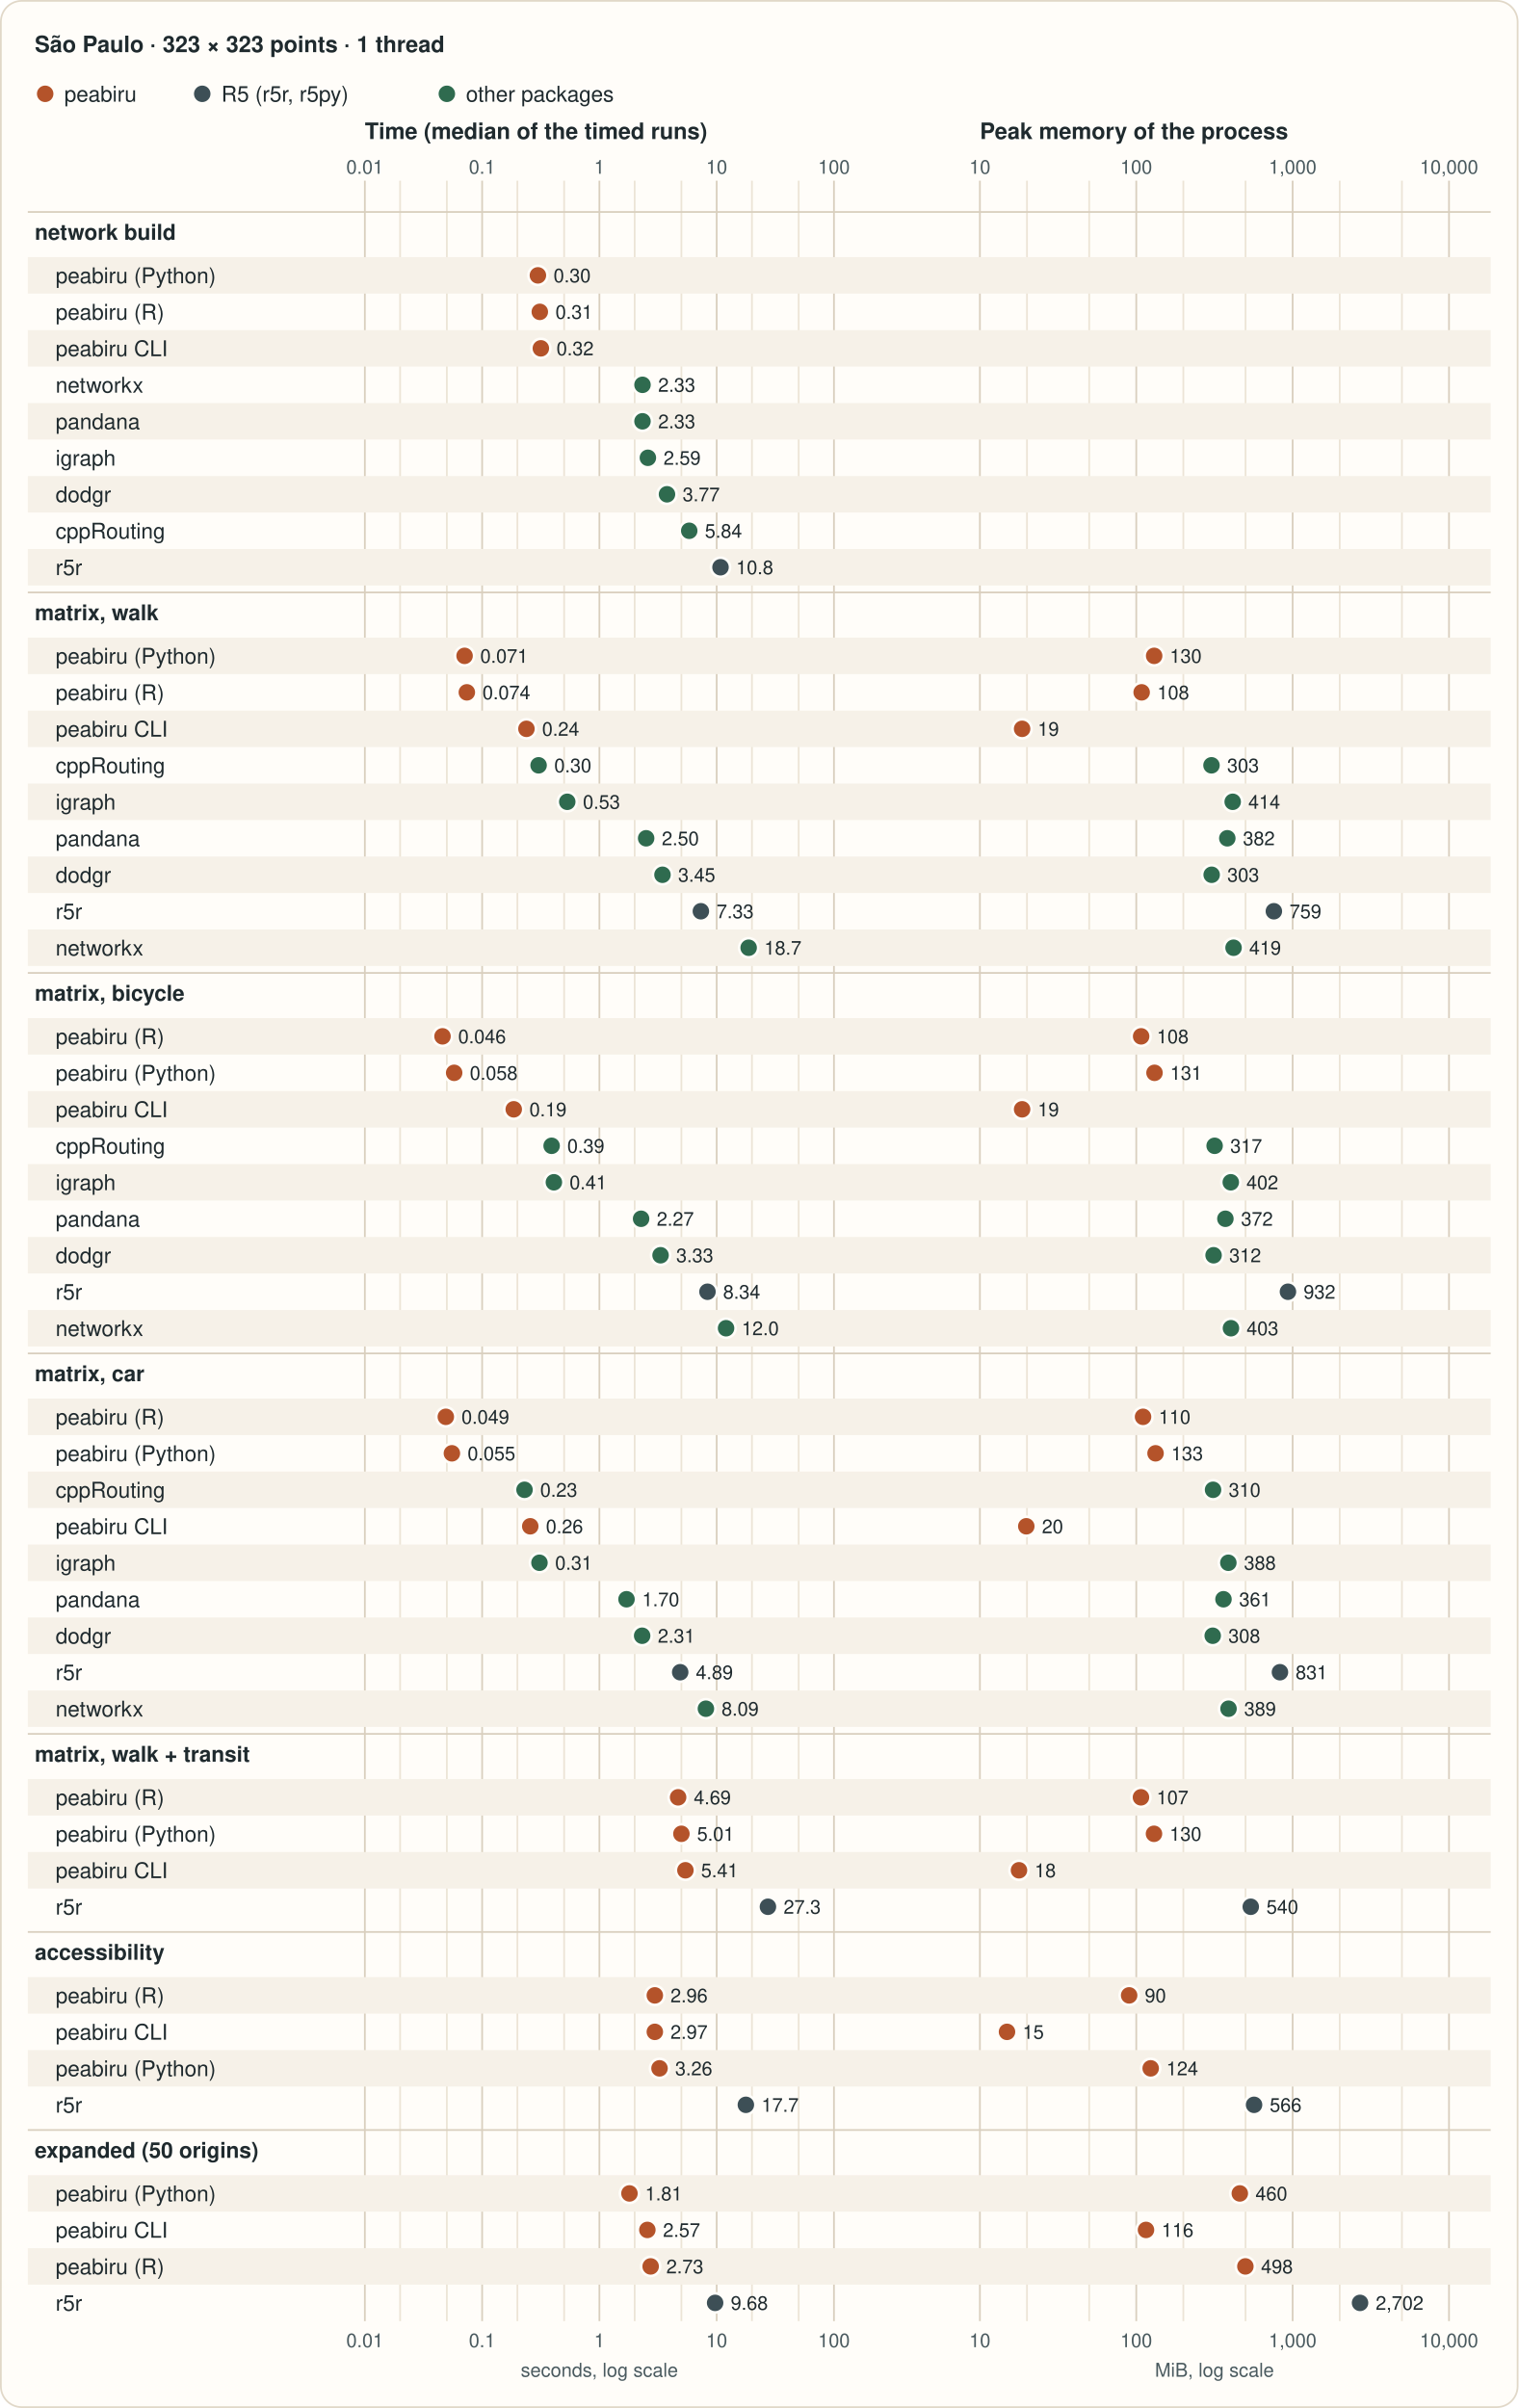
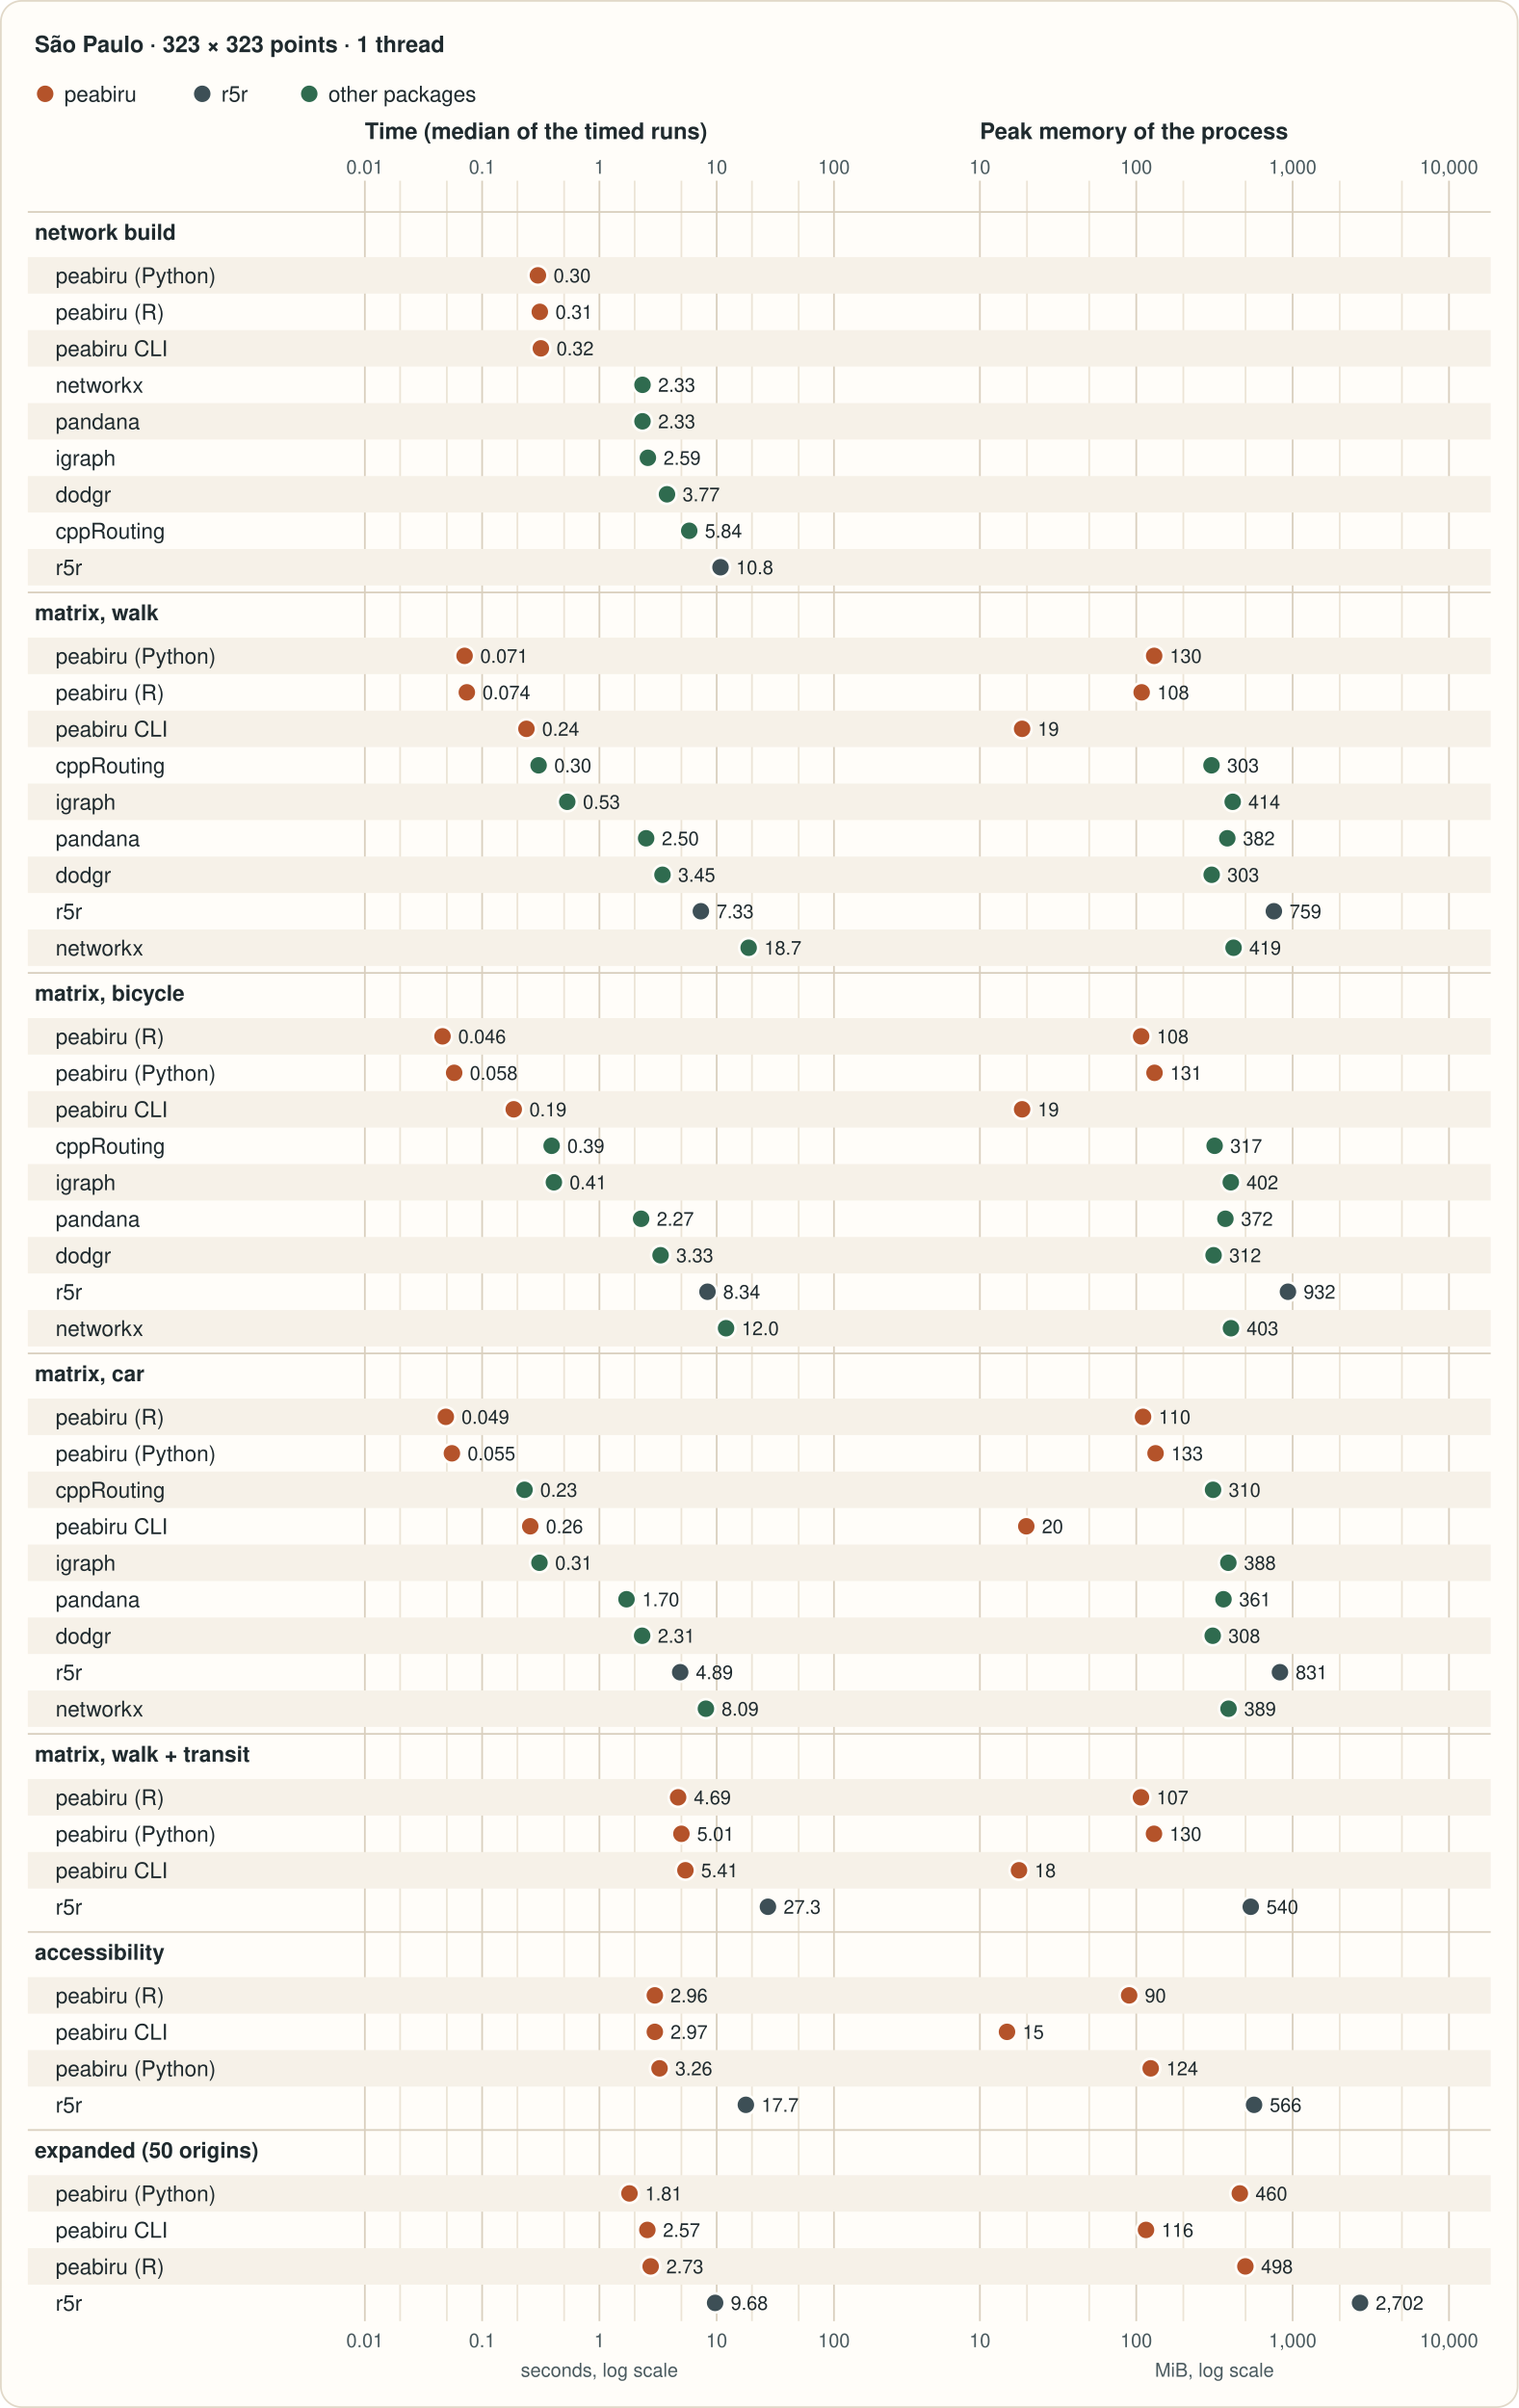
<svg xmlns="http://www.w3.org/2000/svg" viewBox="0 0 874 1386" width="874" height="1386" role="img" aria-labelledby="title desc">
  <style>
    .panel { fill: #fffdf9; stroke: #e1d8c8; }
    .t { font-family: 'Helvetica Neue', Helvetica, Arial, sans-serif; font-size: 13px; fill: #1f2a2e; }
    .s { font-size: 12.5px; }
    .xs { font-size: 11px; fill: #4a5a5f; }
    .v { fill: #1f2a2e; font-variant-numeric: tabular-nums; }
    .h { font-weight: 700; }
    .band { fill: #f6f1e8; }
    .sep { stroke: #d9cfbe; stroke-width: 1; }
    .grid { stroke: #d9cfbe; stroke-width: 1; }
    .grid2 { stroke: #ece4d6; stroke-width: 1; }
    circle { stroke: #fffdf9; stroke-width: 1.5; }
    .f-peabiru { fill: #b4532a; }
    .f-r5 { fill: #3d4f56; }
    .f-other { fill: #2f6b4f; }
    @media (prefers-color-scheme: dark) {
      .panel { fill: #1d2427; stroke: #34403f; }
      .t { fill: #ece6da; }
      .xs { fill: #a9b4b6; }
      .v { fill: #ece6da; }
      .band { fill: #222a2d; }
      .sep, .grid { stroke: #3e4a4c; }
      .grid2 { stroke: #2c3538; }
      circle { stroke: #1d2427; }
      .f-peabiru { fill: #e98a5c; }
      .f-r5 { fill: #c6d0d2; }
      .f-other { fill: #6fbf95; }
    }
  </style>
  <rect class="panel" x="0.5" y="0.5" width="873" height="1385" rx="12" />
  <text class="t h" x="20" y="30">São Paulo · 323 × 323 points · 1 thread</text>
  <circle class="f-peabiru" cx="26" cy="54" r="5.5" />
  <text class="t s" x="37" y="58.5">peabiru</text>
  <circle class="f-r5" cx="116.4" cy="54" r="5.5" />
-   <text class="t s" x="127.4" y="58.5">R5 (r5r, r5py)</text>
-   <circle class="f-other" cx="257.2" cy="54" r="5.5" />
-   <text class="t s" x="268.2" y="58.5">other packages</text>
+   <text class="t s" x="127.4" y="58.5">r5r</text>
+   <circle class="f-other" cx="178.0" cy="54" r="5.5" />
+   <text class="t s" x="189.0" y="58.5">other packages</text>
  <text class="t h" x="210" y="80">Time (median of the timed runs)</text>
  <line class="grid" x1="210.0" y1="104" x2="210.0" y2="1336" />
  <text class="t xs" x="210.0" y="100" text-anchor="middle">0.01</text>
  <text class="t xs" x="210.0" y="1351" text-anchor="middle">0.01</text>
  <line class="grid2" x1="230.3" y1="104" x2="230.3" y2="1336" />
  <line class="grid2" x1="257.2" y1="104" x2="257.2" y2="1336" />
  <line class="grid" x1="277.5" y1="104" x2="277.5" y2="1336" />
  <text class="t xs" x="277.5" y="100" text-anchor="middle">0.1</text>
  <text class="t xs" x="277.5" y="1351" text-anchor="middle">0.1</text>
  <line class="grid2" x1="297.8" y1="104" x2="297.8" y2="1336" />
  <line class="grid2" x1="324.7" y1="104" x2="324.7" y2="1336" />
  <line class="grid" x1="345.0" y1="104" x2="345.0" y2="1336" />
  <text class="t xs" x="345.0" y="100" text-anchor="middle">1</text>
  <text class="t xs" x="345.0" y="1351" text-anchor="middle">1</text>
  <line class="grid2" x1="365.3" y1="104" x2="365.3" y2="1336" />
  <line class="grid2" x1="392.2" y1="104" x2="392.2" y2="1336" />
  <line class="grid" x1="412.5" y1="104" x2="412.5" y2="1336" />
  <text class="t xs" x="412.5" y="100" text-anchor="middle">10</text>
  <text class="t xs" x="412.5" y="1351" text-anchor="middle">10</text>
  <line class="grid2" x1="432.8" y1="104" x2="432.8" y2="1336" />
  <line class="grid2" x1="459.7" y1="104" x2="459.7" y2="1336" />
  <line class="grid" x1="480.0" y1="104" x2="480.0" y2="1336" />
  <text class="t xs" x="480.0" y="100" text-anchor="middle">100</text>
  <text class="t xs" x="480.0" y="1351" text-anchor="middle">100</text>
  <text class="t xs" x="345.0" y="1368" text-anchor="middle">seconds, log scale</text>
  <text class="t h" x="564" y="80">Peak memory of the process</text>
  <line class="grid" x1="564.0" y1="104" x2="564.0" y2="1336" />
  <text class="t xs" x="564.0" y="100" text-anchor="middle">10</text>
  <text class="t xs" x="564.0" y="1351" text-anchor="middle">10</text>
  <line class="grid2" x1="591.1" y1="104" x2="591.1" y2="1336" />
  <line class="grid2" x1="626.9" y1="104" x2="626.9" y2="1336" />
  <line class="grid" x1="654.0" y1="104" x2="654.0" y2="1336" />
  <text class="t xs" x="654.0" y="100" text-anchor="middle">100</text>
  <text class="t xs" x="654.0" y="1351" text-anchor="middle">100</text>
  <line class="grid2" x1="681.1" y1="104" x2="681.1" y2="1336" />
  <line class="grid2" x1="716.9" y1="104" x2="716.9" y2="1336" />
  <line class="grid" x1="744.0" y1="104" x2="744.0" y2="1336" />
  <text class="t xs" x="744.0" y="100" text-anchor="middle">1,000</text>
  <text class="t xs" x="744.0" y="1351" text-anchor="middle">1,000</text>
  <line class="grid2" x1="771.1" y1="104" x2="771.1" y2="1336" />
  <line class="grid2" x1="806.9" y1="104" x2="806.9" y2="1336" />
  <line class="grid" x1="834.0" y1="104" x2="834.0" y2="1336" />
  <text class="t xs" x="834.0" y="100" text-anchor="middle">10,000</text>
  <text class="t xs" x="834.0" y="1351" text-anchor="middle">10,000</text>
  <text class="t xs" x="699.0" y="1368" text-anchor="middle">MiB, log scale</text>
  <text class="t h s" x="20" y="138">network build</text>
  <line class="sep" x1="16" y1="122" x2="858" y2="122" />
  <rect class="band" x="16" y="148" width="842" height="21" />
  <text class="t s" x="32" y="163.0">peabiru (Python)</text>
  <circle class="f-peabiru" cx="309.6" cy="158.5" r="5.5" />
  <text class="t xs v" x="318.6" y="162.5" text-anchor="start">0.30</text>
  <text class="t s" x="32" y="184.0">peabiru (R)</text>
  <circle class="f-peabiru" cx="310.7" cy="179.5" r="5.5" />
  <text class="t xs v" x="319.7" y="183.5" text-anchor="start">0.31</text>
  <rect class="band" x="16" y="190" width="842" height="21" />
  <text class="t s" x="32" y="205.0">peabiru CLI</text>
  <circle class="f-peabiru" cx="311.3" cy="200.5" r="5.5" />
  <text class="t xs v" x="320.3" y="204.5" text-anchor="start">0.32</text>
  <text class="t s" x="32" y="226.0">networkx</text>
  <circle class="f-other" cx="369.8" cy="221.5" r="5.5" />
  <text class="t xs v" x="378.8" y="225.5" text-anchor="start">2.33</text>
  <rect class="band" x="16" y="232" width="842" height="21" />
  <text class="t s" x="32" y="247.0">pandana</text>
  <circle class="f-other" cx="369.8" cy="242.5" r="5.5" />
  <text class="t xs v" x="378.8" y="246.5" text-anchor="start">2.33</text>
  <text class="t s" x="32" y="268.0">igraph</text>
  <circle class="f-other" cx="372.9" cy="263.5" r="5.5" />
  <text class="t xs v" x="381.9" y="267.5" text-anchor="start">2.59</text>
  <rect class="band" x="16" y="274" width="842" height="21" />
  <text class="t s" x="32" y="289.0">dodgr</text>
  <circle class="f-other" cx="383.9" cy="284.5" r="5.5" />
  <text class="t xs v" x="392.9" y="288.5" text-anchor="start">3.77</text>
  <text class="t s" x="32" y="310.0">cppRouting</text>
  <circle class="f-other" cx="396.7" cy="305.5" r="5.5" />
  <text class="t xs v" x="405.7" y="309.5" text-anchor="start">5.84</text>
  <rect class="band" x="16" y="316" width="842" height="21" />
  <text class="t s" x="32" y="331.0">r5r</text>
  <circle class="f-r5" cx="414.7" cy="326.5" r="5.5" />
  <text class="t xs v" x="423.7" y="330.5" text-anchor="start">10.8</text>
  <text class="t h s" x="20" y="357">matrix, walk</text>
  <line class="sep" x1="16" y1="341" x2="858" y2="341" />
  <rect class="band" x="16" y="367" width="842" height="21" />
  <text class="t s" x="32" y="382.0">peabiru (Python)</text>
  <circle class="f-peabiru" cx="267.4" cy="377.5" r="5.5" />
  <text class="t xs v" x="276.4" y="381.5" text-anchor="start">0.071</text>
  <circle class="f-peabiru" cx="664.3" cy="377.5" r="5.5" />
  <text class="t xs v" x="673.3" y="381.5" text-anchor="start">130</text>
  <text class="t s" x="32" y="403.0">peabiru (R)</text>
  <circle class="f-peabiru" cx="268.7" cy="398.5" r="5.5" />
  <text class="t xs v" x="277.7" y="402.5" text-anchor="start">0.074</text>
  <circle class="f-peabiru" cx="657.1" cy="398.5" r="5.5" />
  <text class="t xs v" x="666.1" y="402.5" text-anchor="start">108</text>
  <rect class="band" x="16" y="409" width="842" height="21" />
  <text class="t s" x="32" y="424.0">peabiru CLI</text>
  <circle class="f-peabiru" cx="303.0" cy="419.5" r="5.5" />
  <text class="t xs v" x="312.0" y="423.5" text-anchor="start">0.24</text>
  <circle class="f-peabiru" cx="588.3" cy="419.5" r="5.5" />
  <text class="t xs v" x="597.3" y="423.5" text-anchor="start">19</text>
  <text class="t s" x="32" y="445.0">cppRouting</text>
  <circle class="f-other" cx="310.0" cy="440.5" r="5.5" />
  <text class="t xs v" x="319.0" y="444.5" text-anchor="start">0.30</text>
  <circle class="f-other" cx="697.3" cy="440.5" r="5.5" />
  <text class="t xs v" x="706.3" y="444.5" text-anchor="start">303</text>
  <rect class="band" x="16" y="451" width="842" height="21" />
  <text class="t s" x="32" y="466.0">igraph</text>
  <circle class="f-other" cx="326.5" cy="461.5" r="5.5" />
  <text class="t xs v" x="335.5" y="465.5" text-anchor="start">0.53</text>
  <circle class="f-other" cx="709.5" cy="461.5" r="5.5" />
  <text class="t xs v" x="718.5" y="465.5" text-anchor="start">414</text>
  <text class="t s" x="32" y="487.0">pandana</text>
  <circle class="f-other" cx="371.9" cy="482.5" r="5.5" />
  <text class="t xs v" x="380.9" y="486.5" text-anchor="start">2.50</text>
  <circle class="f-other" cx="706.4" cy="482.5" r="5.5" />
  <text class="t xs v" x="715.4" y="486.5" text-anchor="start">382</text>
  <rect class="band" x="16" y="493" width="842" height="21" />
  <text class="t s" x="32" y="508.0">dodgr</text>
  <circle class="f-other" cx="381.3" cy="503.5" r="5.5" />
  <text class="t xs v" x="390.3" y="507.5" text-anchor="start">3.45</text>
  <circle class="f-other" cx="697.4" cy="503.5" r="5.5" />
  <text class="t xs v" x="706.4" y="507.5" text-anchor="start">303</text>
  <text class="t s" x="32" y="529.0">r5r</text>
  <circle class="f-r5" cx="403.4" cy="524.5" r="5.5" />
  <text class="t xs v" x="412.4" y="528.5" text-anchor="start">7.33</text>
  <circle class="f-r5" cx="733.2" cy="524.5" r="5.5" />
  <text class="t xs v" x="742.2" y="528.5" text-anchor="start">759</text>
  <rect class="band" x="16" y="535" width="842" height="21" />
  <text class="t s" x="32" y="550.0">networkx</text>
  <circle class="f-other" cx="430.9" cy="545.5" r="5.5" />
  <text class="t xs v" x="439.9" y="549.5" text-anchor="start">18.7</text>
  <circle class="f-other" cx="710.0" cy="545.5" r="5.5" />
  <text class="t xs v" x="719.0" y="549.5" text-anchor="start">419</text>
  <text class="t h s" x="20" y="576">matrix, bicycle</text>
  <line class="sep" x1="16" y1="560" x2="858" y2="560" />
  <rect class="band" x="16" y="586" width="842" height="21" />
  <text class="t s" x="32" y="601.0">peabiru (R)</text>
  <circle class="f-peabiru" cx="254.7" cy="596.5" r="5.5" />
  <text class="t xs v" x="263.7" y="600.5" text-anchor="start">0.046</text>
  <circle class="f-peabiru" cx="656.8" cy="596.5" r="5.5" />
  <text class="t xs v" x="665.8" y="600.5" text-anchor="start">108</text>
  <text class="t s" x="32" y="622.0">peabiru (Python)</text>
  <circle class="f-peabiru" cx="261.4" cy="617.5" r="5.5" />
  <text class="t xs v" x="270.4" y="621.5" text-anchor="start">0.058</text>
  <circle class="f-peabiru" cx="664.5" cy="617.5" r="5.5" />
  <text class="t xs v" x="673.5" y="621.5" text-anchor="start">131</text>
  <rect class="band" x="16" y="628" width="842" height="21" />
  <text class="t s" x="32" y="643.0">peabiru CLI</text>
  <circle class="f-peabiru" cx="295.7" cy="638.5" r="5.5" />
  <text class="t xs v" x="304.7" y="642.5" text-anchor="start">0.19</text>
  <circle class="f-peabiru" cx="588.3" cy="638.5" r="5.5" />
  <text class="t xs v" x="597.3" y="642.5" text-anchor="start">19</text>
  <text class="t s" x="32" y="664.0">cppRouting</text>
  <circle class="f-other" cx="317.5" cy="659.5" r="5.5" />
  <text class="t xs v" x="326.5" y="663.5" text-anchor="start">0.39</text>
  <circle class="f-other" cx="699.1" cy="659.5" r="5.5" />
  <text class="t xs v" x="708.1" y="663.5" text-anchor="start">317</text>
  <rect class="band" x="16" y="670" width="842" height="21" />
  <text class="t s" x="32" y="685.0">igraph</text>
  <circle class="f-other" cx="318.8" cy="680.5" r="5.5" />
  <text class="t xs v" x="327.8" y="684.5" text-anchor="start">0.41</text>
  <circle class="f-other" cx="708.4" cy="680.5" r="5.5" />
  <text class="t xs v" x="717.4" y="684.5" text-anchor="start">402</text>
  <text class="t s" x="32" y="706.0">pandana</text>
  <circle class="f-other" cx="369.0" cy="701.5" r="5.5" />
  <text class="t xs v" x="378.0" y="705.5" text-anchor="start">2.27</text>
  <circle class="f-other" cx="705.3" cy="701.5" r="5.5" />
  <text class="t xs v" x="714.3" y="705.5" text-anchor="start">372</text>
  <rect class="band" x="16" y="712" width="842" height="21" />
  <text class="t s" x="32" y="727.0">dodgr</text>
  <circle class="f-other" cx="380.2" cy="722.5" r="5.5" />
  <text class="t xs v" x="389.2" y="726.5" text-anchor="start">3.33</text>
  <circle class="f-other" cx="698.5" cy="722.5" r="5.5" />
  <text class="t xs v" x="707.5" y="726.5" text-anchor="start">312</text>
  <text class="t s" x="32" y="748.0">r5r</text>
  <circle class="f-r5" cx="407.2" cy="743.5" r="5.5" />
  <text class="t xs v" x="416.2" y="747.5" text-anchor="start">8.34</text>
  <circle class="f-r5" cx="741.3" cy="743.5" r="5.5" />
  <text class="t xs v" x="750.3" y="747.5" text-anchor="start">932</text>
  <rect class="band" x="16" y="754" width="842" height="21" />
  <text class="t s" x="32" y="769.0">networkx</text>
  <circle class="f-other" cx="417.9" cy="764.5" r="5.5" />
  <text class="t xs v" x="426.9" y="768.5" text-anchor="start">12.0</text>
  <circle class="f-other" cx="708.5" cy="764.5" r="5.5" />
  <text class="t xs v" x="717.5" y="768.5" text-anchor="start">403</text>
  <text class="t h s" x="20" y="795">matrix, car</text>
  <line class="sep" x1="16" y1="779" x2="858" y2="779" />
  <rect class="band" x="16" y="805" width="842" height="21" />
  <text class="t s" x="32" y="820.0">peabiru (R)</text>
  <circle class="f-peabiru" cx="256.6" cy="815.5" r="5.5" />
  <text class="t xs v" x="265.6" y="819.5" text-anchor="start">0.049</text>
  <circle class="f-peabiru" cx="657.9" cy="815.5" r="5.5" />
  <text class="t xs v" x="666.9" y="819.5" text-anchor="start">110</text>
  <text class="t s" x="32" y="841.0">peabiru (Python)</text>
  <circle class="f-peabiru" cx="260.1" cy="836.5" r="5.5" />
  <text class="t xs v" x="269.1" y="840.5" text-anchor="start">0.055</text>
  <circle class="f-peabiru" cx="665.1" cy="836.5" r="5.5" />
  <text class="t xs v" x="674.1" y="840.5" text-anchor="start">133</text>
  <rect class="band" x="16" y="847" width="842" height="21" />
  <text class="t s" x="32" y="862.0">cppRouting</text>
  <circle class="f-other" cx="301.9" cy="857.5" r="5.5" />
  <text class="t xs v" x="310.9" y="861.5" text-anchor="start">0.23</text>
  <circle class="f-other" cx="698.2" cy="857.5" r="5.5" />
  <text class="t xs v" x="707.2" y="861.5" text-anchor="start">310</text>
  <text class="t s" x="32" y="883.0">peabiru CLI</text>
  <circle class="f-peabiru" cx="305.2" cy="878.5" r="5.5" />
  <text class="t xs v" x="314.2" y="882.5" text-anchor="start">0.26</text>
  <circle class="f-peabiru" cx="590.7" cy="878.5" r="5.5" />
  <text class="t xs v" x="599.7" y="882.5" text-anchor="start">20</text>
  <rect class="band" x="16" y="889" width="842" height="21" />
  <text class="t s" x="32" y="904.0">igraph</text>
  <circle class="f-other" cx="310.5" cy="899.5" r="5.5" />
  <text class="t xs v" x="319.5" y="903.5" text-anchor="start">0.31</text>
  <circle class="f-other" cx="707.0" cy="899.5" r="5.5" />
  <text class="t xs v" x="716.0" y="903.5" text-anchor="start">388</text>
  <text class="t s" x="32" y="925.0">pandana</text>
  <circle class="f-other" cx="360.6" cy="920.5" r="5.5" />
  <text class="t xs v" x="369.6" y="924.5" text-anchor="start">1.70</text>
  <circle class="f-other" cx="704.2" cy="920.5" r="5.5" />
  <text class="t xs v" x="713.2" y="924.5" text-anchor="start">361</text>
  <rect class="band" x="16" y="931" width="842" height="21" />
  <text class="t s" x="32" y="946.0">dodgr</text>
  <circle class="f-other" cx="369.6" cy="941.5" r="5.5" />
  <text class="t xs v" x="378.6" y="945.5" text-anchor="start">2.31</text>
  <circle class="f-other" cx="698.0" cy="941.5" r="5.5" />
  <text class="t xs v" x="707.0" y="945.5" text-anchor="start">308</text>
  <text class="t s" x="32" y="967.0">r5r</text>
  <circle class="f-r5" cx="391.5" cy="962.5" r="5.5" />
  <text class="t xs v" x="400.5" y="966.5" text-anchor="start">4.89</text>
  <circle class="f-r5" cx="736.7" cy="962.5" r="5.5" />
  <text class="t xs v" x="745.7" y="966.5" text-anchor="start">831</text>
  <rect class="band" x="16" y="973" width="842" height="21" />
  <text class="t s" x="32" y="988.0">networkx</text>
  <circle class="f-other" cx="406.3" cy="983.5" r="5.5" />
  <text class="t xs v" x="415.3" y="987.5" text-anchor="start">8.09</text>
  <circle class="f-other" cx="707.1" cy="983.5" r="5.5" />
  <text class="t xs v" x="716.1" y="987.5" text-anchor="start">389</text>
  <text class="t h s" x="20" y="1014">matrix, walk + transit</text>
  <line class="sep" x1="16" y1="998" x2="858" y2="998" />
  <rect class="band" x="16" y="1024" width="842" height="21" />
  <text class="t s" x="32" y="1039.0">peabiru (R)</text>
  <circle class="f-peabiru" cx="390.3" cy="1034.5" r="5.5" />
  <text class="t xs v" x="399.3" y="1038.5" text-anchor="start">4.69</text>
  <circle class="f-peabiru" cx="656.7" cy="1034.5" r="5.5" />
  <text class="t xs v" x="665.7" y="1038.5" text-anchor="start">107</text>
  <text class="t s" x="32" y="1060.0">peabiru (Python)</text>
  <circle class="f-peabiru" cx="392.2" cy="1055.5" r="5.5" />
  <text class="t xs v" x="401.2" y="1059.5" text-anchor="start">5.01</text>
  <circle class="f-peabiru" cx="664.2" cy="1055.5" r="5.5" />
  <text class="t xs v" x="673.2" y="1059.5" text-anchor="start">130</text>
  <rect class="band" x="16" y="1066" width="842" height="21" />
  <text class="t s" x="32" y="1081.0">peabiru CLI</text>
  <circle class="f-peabiru" cx="394.5" cy="1076.5" r="5.5" />
  <text class="t xs v" x="403.5" y="1080.5" text-anchor="start">5.41</text>
  <circle class="f-peabiru" cx="586.5" cy="1076.5" r="5.5" />
  <text class="t xs v" x="595.5" y="1080.5" text-anchor="start">18</text>
  <text class="t s" x="32" y="1102.0">r5r</text>
  <circle class="f-r5" cx="442.0" cy="1097.5" r="5.5" />
  <text class="t xs v" x="451.0" y="1101.5" text-anchor="start">27.3</text>
  <circle class="f-r5" cx="719.9" cy="1097.5" r="5.5" />
  <text class="t xs v" x="728.9" y="1101.5" text-anchor="start">540</text>
  <text class="t h s" x="20" y="1128">accessibility</text>
  <line class="sep" x1="16" y1="1112" x2="858" y2="1112" />
  <rect class="band" x="16" y="1138" width="842" height="21" />
  <text class="t s" x="32" y="1153.0">peabiru (R)</text>
  <circle class="f-peabiru" cx="376.9" cy="1148.5" r="5.5" />
  <text class="t xs v" x="385.9" y="1152.5" text-anchor="start">2.96</text>
  <circle class="f-peabiru" cx="649.9" cy="1148.5" r="5.5" />
  <text class="t xs v" x="658.9" y="1152.5" text-anchor="start">90</text>
  <text class="t s" x="32" y="1174.0">peabiru CLI</text>
  <circle class="f-peabiru" cx="376.9" cy="1169.5" r="5.5" />
  <text class="t xs v" x="385.9" y="1173.5" text-anchor="start">2.97</text>
  <circle class="f-peabiru" cx="579.6" cy="1169.5" r="5.5" />
  <text class="t xs v" x="588.6" y="1173.5" text-anchor="start">15</text>
  <rect class="band" x="16" y="1180" width="842" height="21" />
  <text class="t s" x="32" y="1195.0">peabiru (Python)</text>
  <circle class="f-peabiru" cx="379.6" cy="1190.5" r="5.5" />
  <text class="t xs v" x="388.6" y="1194.5" text-anchor="start">3.26</text>
  <circle class="f-peabiru" cx="662.3" cy="1190.5" r="5.5" />
  <text class="t xs v" x="671.3" y="1194.5" text-anchor="start">124</text>
  <text class="t s" x="32" y="1216.0">r5r</text>
  <circle class="f-r5" cx="429.3" cy="1211.5" r="5.5" />
  <text class="t xs v" x="438.3" y="1215.5" text-anchor="start">17.7</text>
  <circle class="f-r5" cx="721.8" cy="1211.5" r="5.5" />
  <text class="t xs v" x="730.8" y="1215.5" text-anchor="start">566</text>
  <text class="t h s" x="20" y="1242">expanded (50 origins)</text>
  <line class="sep" x1="16" y1="1226" x2="858" y2="1226" />
  <rect class="band" x="16" y="1252" width="842" height="21" />
  <text class="t s" x="32" y="1267.0">peabiru (Python)</text>
  <circle class="f-peabiru" cx="362.3" cy="1262.5" r="5.5" />
  <text class="t xs v" x="371.3" y="1266.5" text-anchor="start">1.81</text>
  <circle class="f-peabiru" cx="713.6" cy="1262.5" r="5.5" />
  <text class="t xs v" x="722.6" y="1266.5" text-anchor="start">460</text>
  <text class="t s" x="32" y="1288.0">peabiru CLI</text>
  <circle class="f-peabiru" cx="372.6" cy="1283.5" r="5.5" />
  <text class="t xs v" x="381.6" y="1287.5" text-anchor="start">2.57</text>
  <circle class="f-peabiru" cx="659.6" cy="1283.5" r="5.5" />
  <text class="t xs v" x="668.6" y="1287.5" text-anchor="start">116</text>
  <rect class="band" x="16" y="1294" width="842" height="21" />
  <text class="t s" x="32" y="1309.0">peabiru (R)</text>
  <circle class="f-peabiru" cx="374.5" cy="1304.5" r="5.5" />
  <text class="t xs v" x="383.5" y="1308.5" text-anchor="start">2.73</text>
  <circle class="f-peabiru" cx="716.8" cy="1304.5" r="5.5" />
  <text class="t xs v" x="725.8" y="1308.5" text-anchor="start">498</text>
  <text class="t s" x="32" y="1330.0">r5r</text>
  <circle class="f-r5" cx="411.6" cy="1325.5" r="5.5" />
  <text class="t xs v" x="420.6" y="1329.5" text-anchor="start">9.68</text>
  <circle class="f-r5" cx="782.8" cy="1325.5" r="5.5" />
  <text class="t xs v" x="791.8" y="1329.5" text-anchor="start">2,702</text>
</svg>
